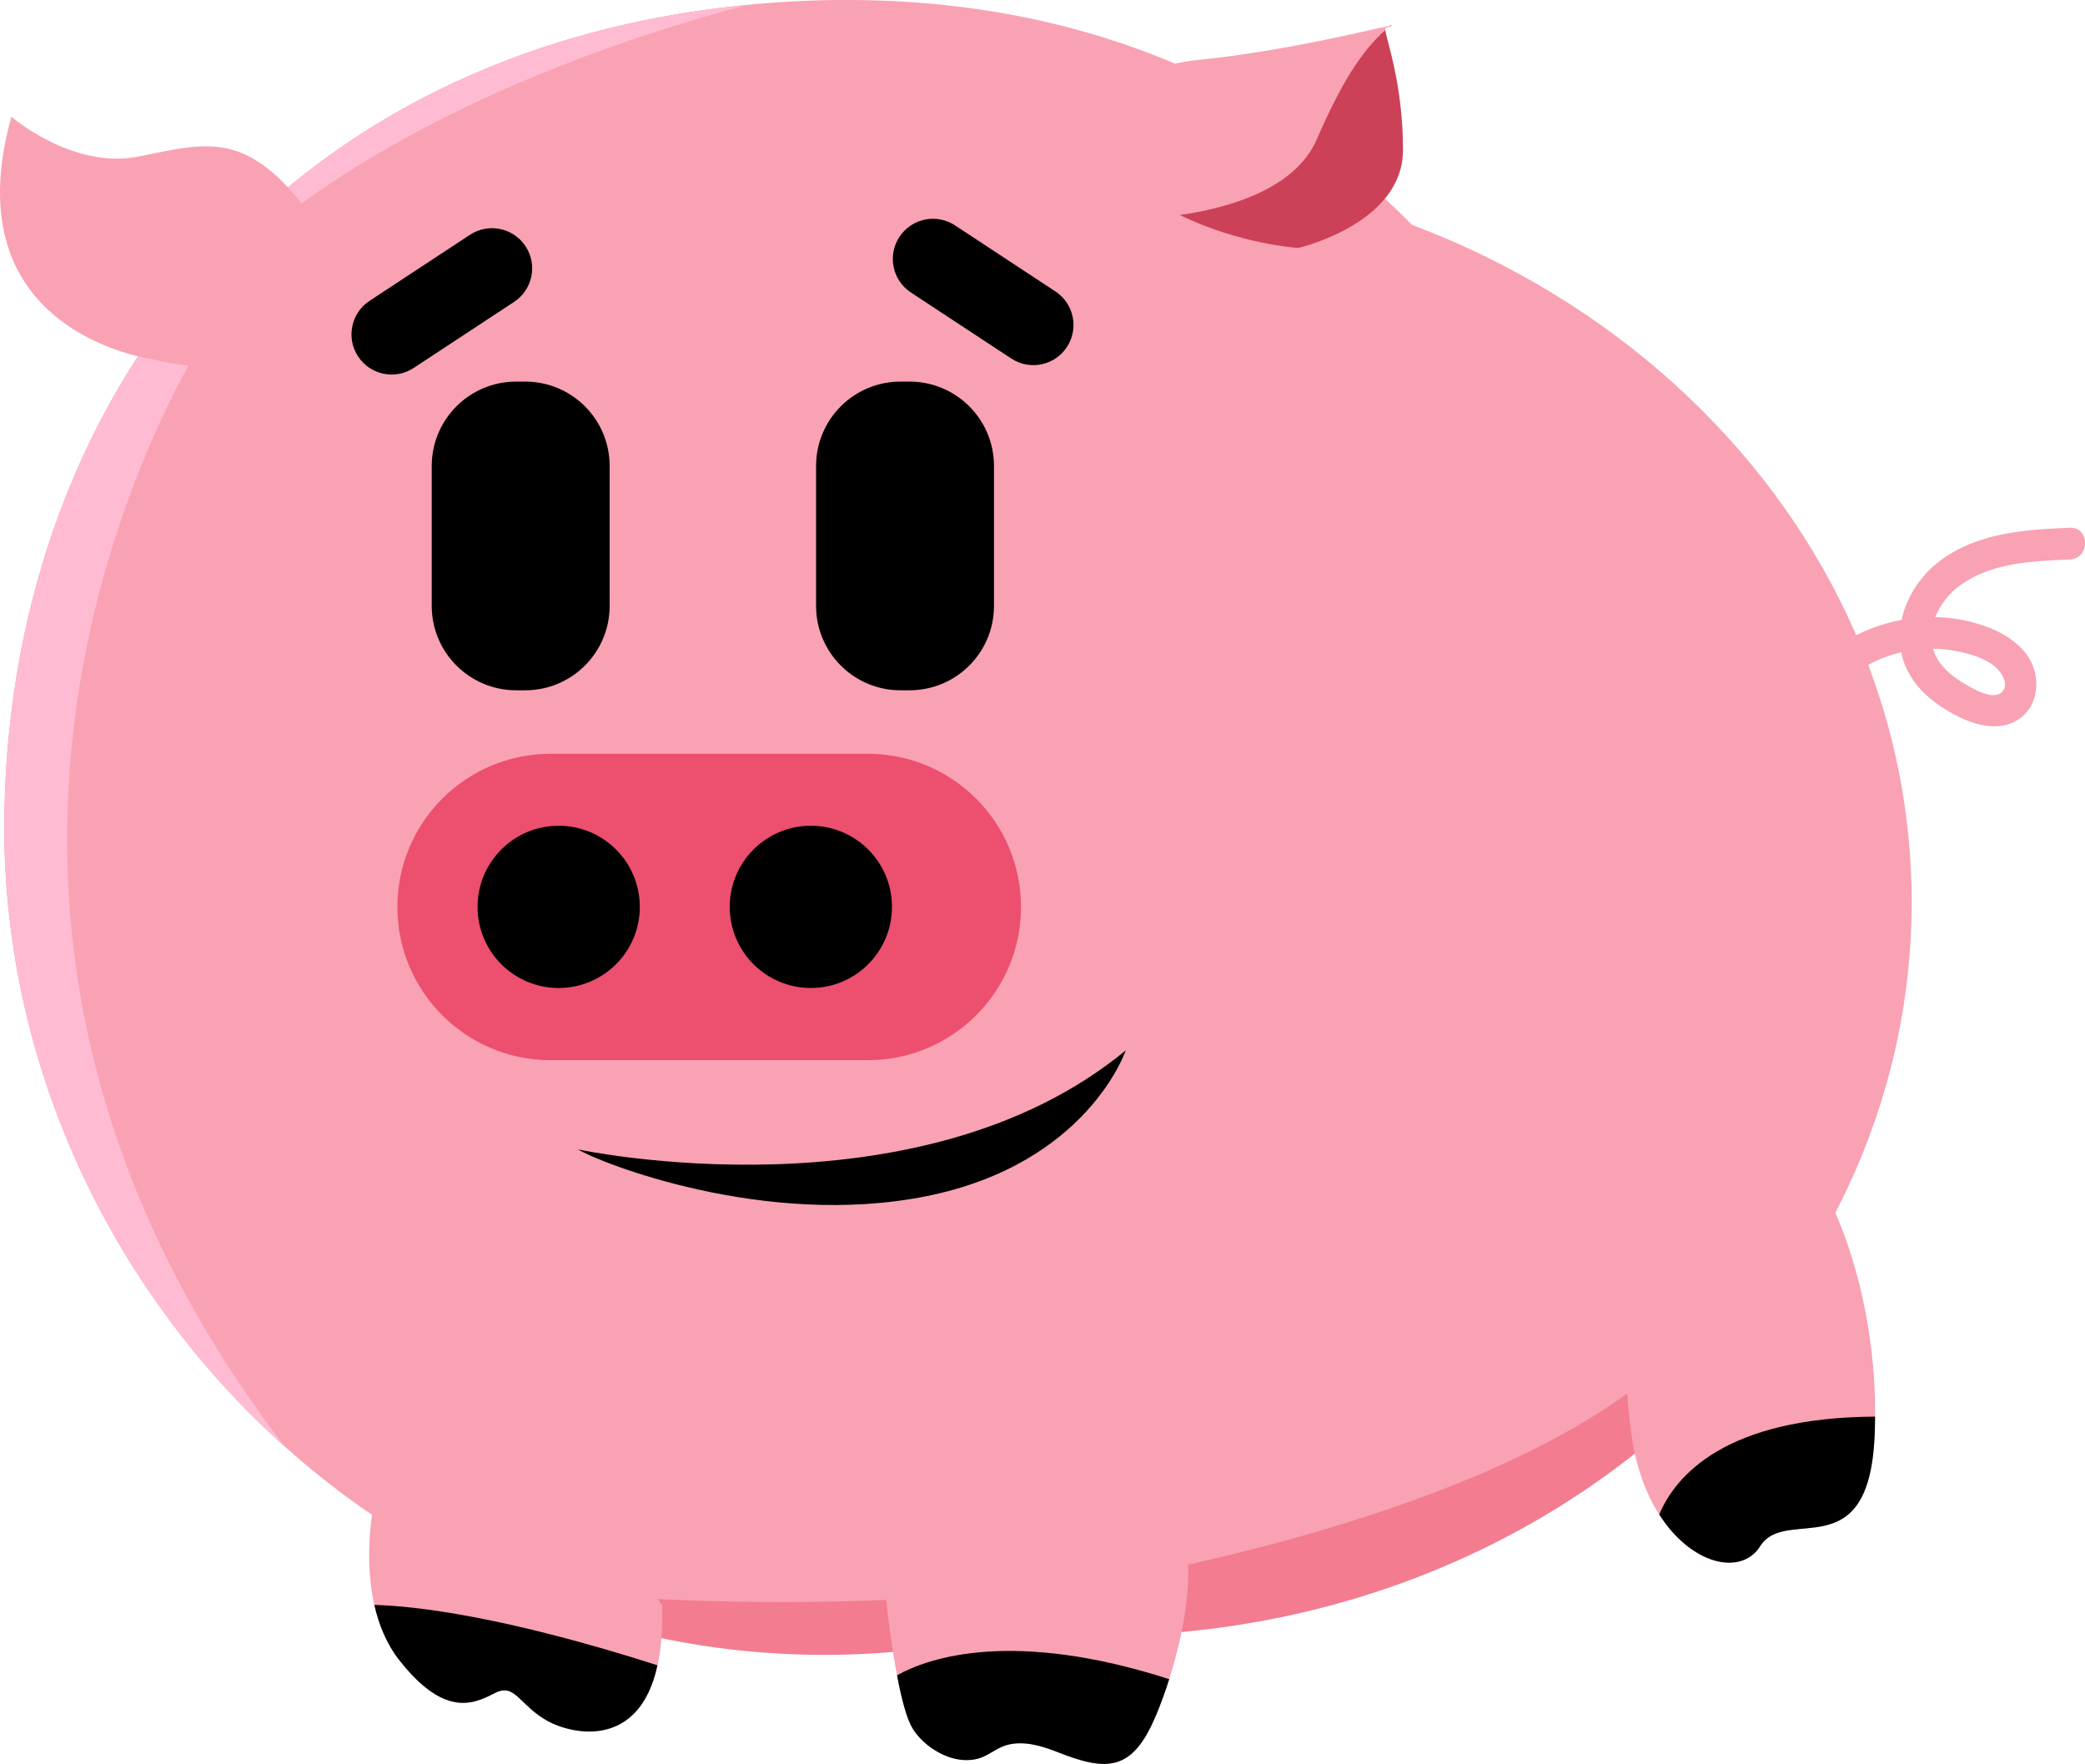
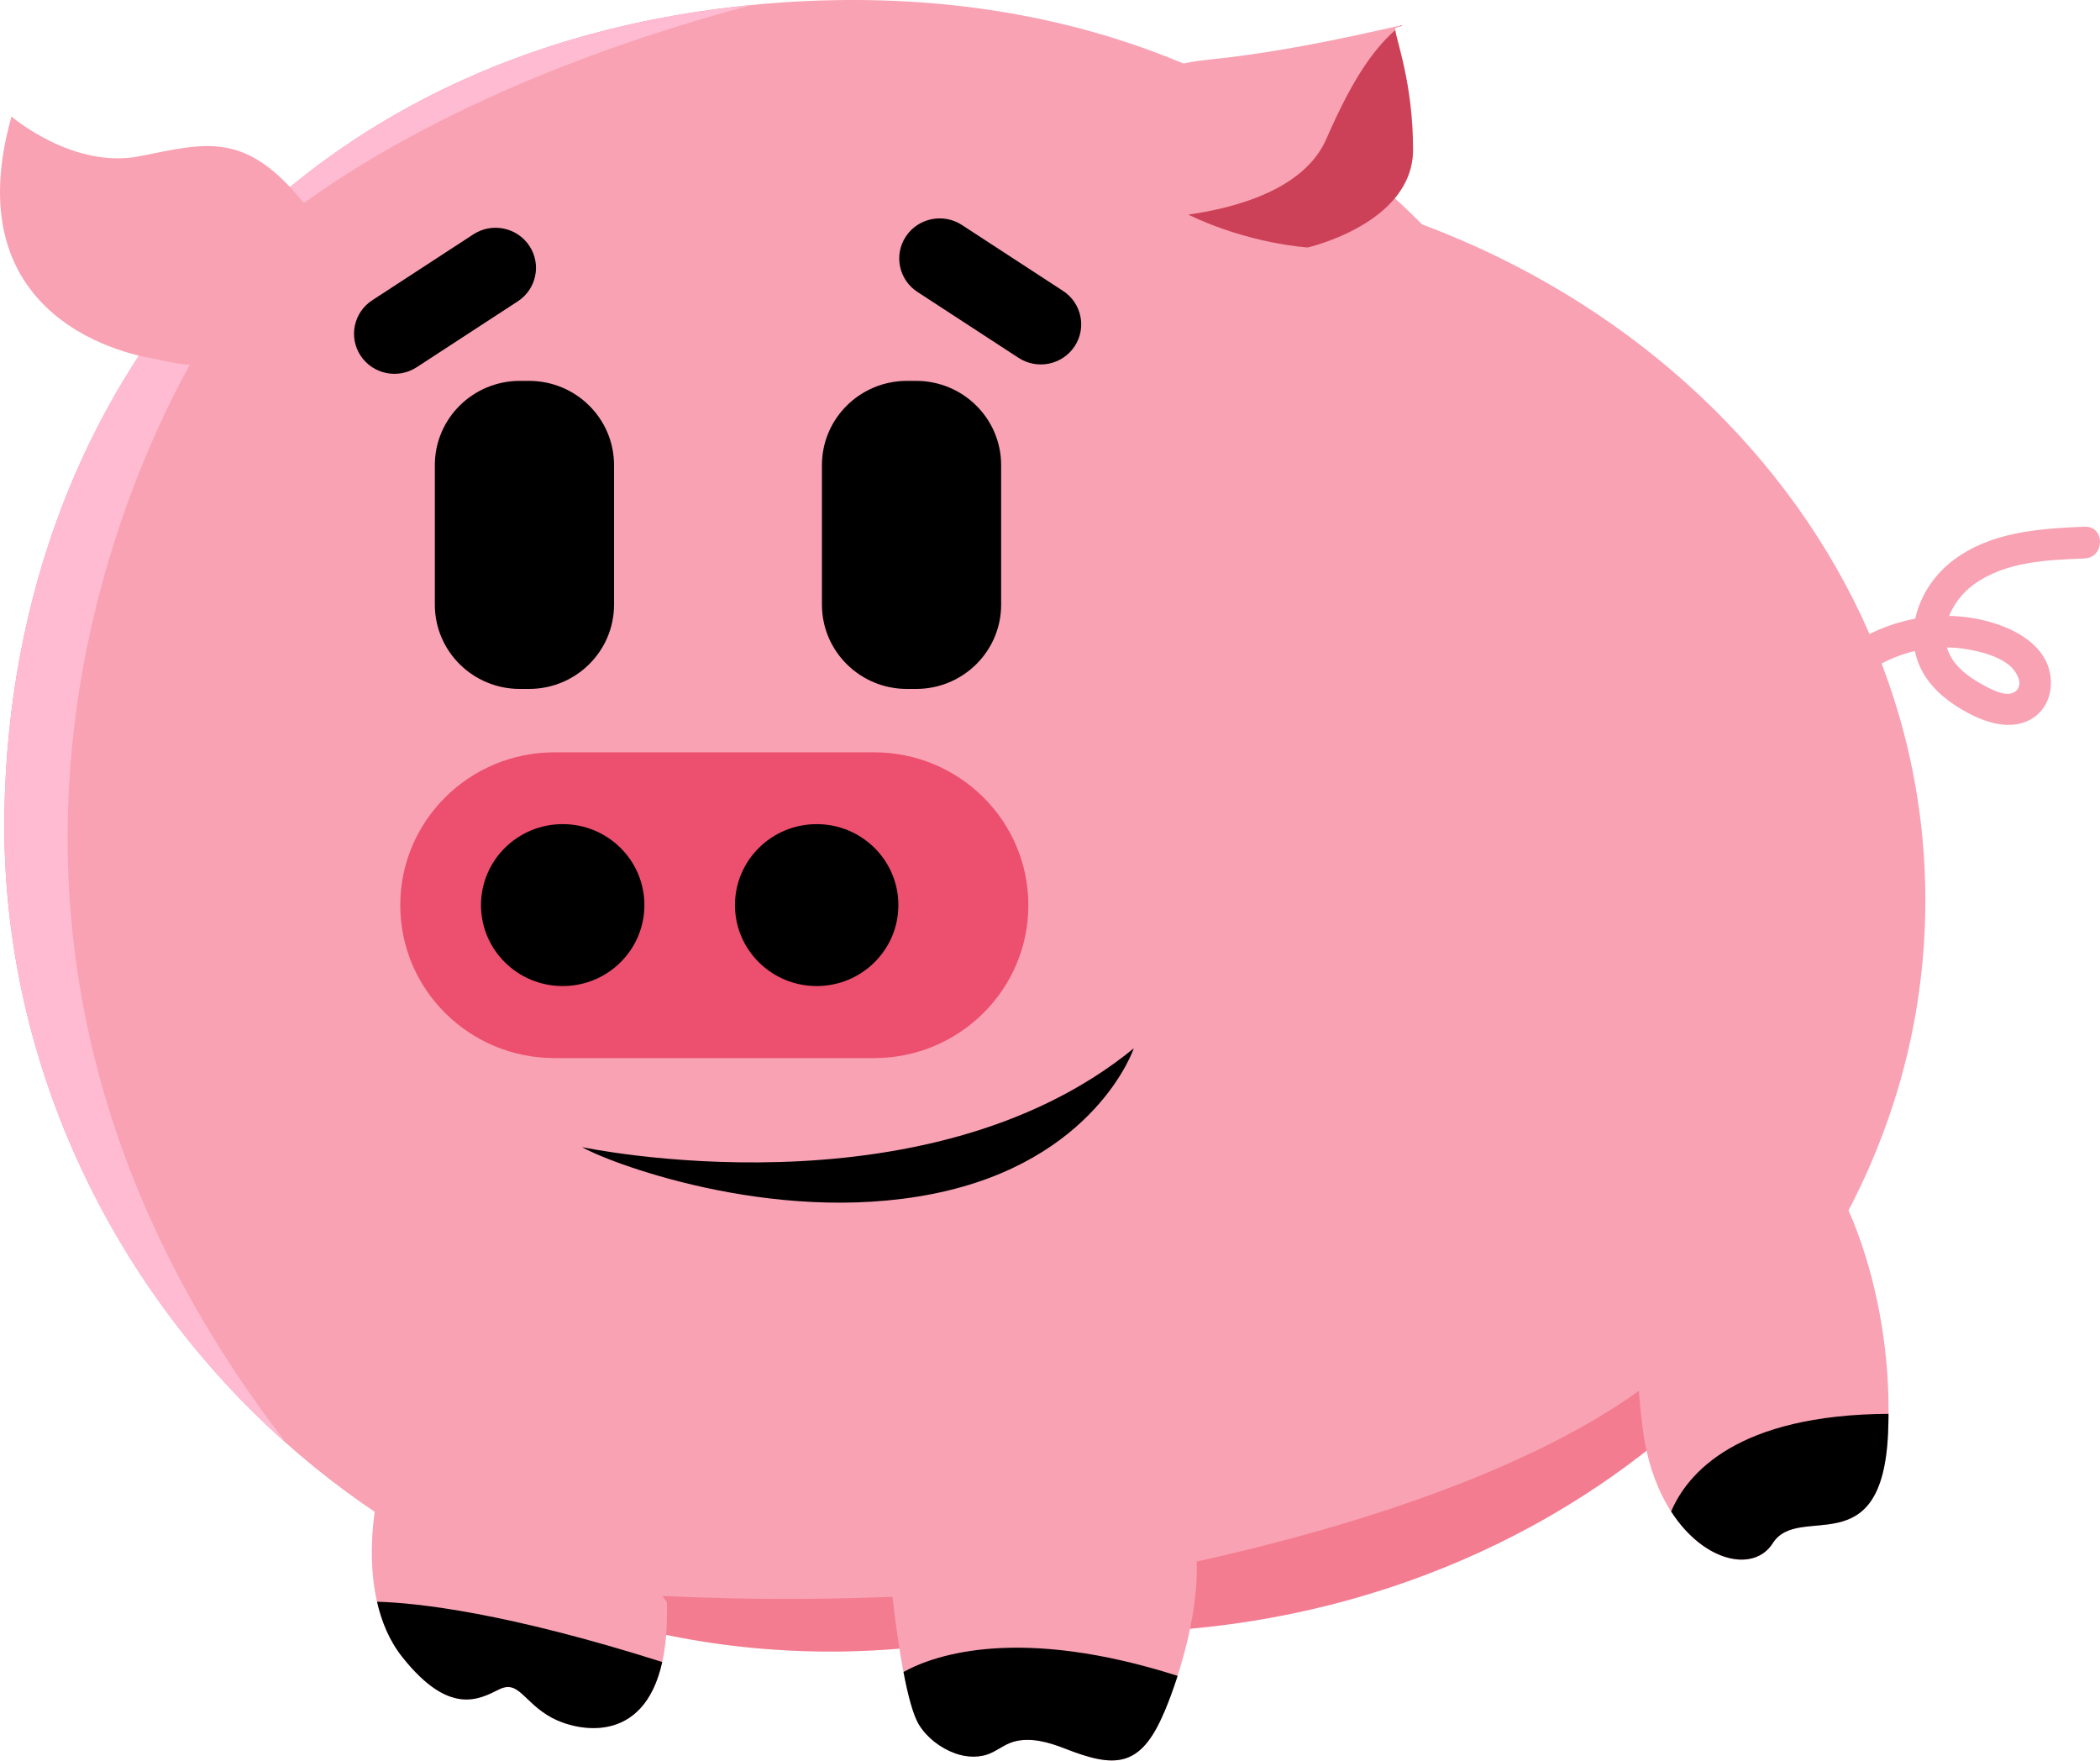
- <svg xmlns="http://www.w3.org/2000/svg" viewBox="0 0 279.38 236.35">
-   <defs>
-     <style>
+ <svg xmlns="http://www.w3.org/2000/svg" viewBox="0 0 251.547 210.83" version="1.1" id="svg23" width="251.547" height="210.83">
+   <defs id="defs1">
+     <style id="style1">
      .cls-1 {
        fill: #b40023;
      }

      .cls-2 {
        mix-blend-mode: hue;
      }

      .cls-2, .cls-3, .cls-4 {
        fill: #ee3156;
      }

      .cls-5, .cls-6 {
        fill: #f8a2b3;
      }

      .cls-7 {
        isolation: isolate;
      }

      .cls-3 {
        opacity: .3;
      }

      .cls-3, .cls-4, .cls-8 {
        mix-blend-mode: multiply;
      }

      .cls-6 {
        mix-blend-mode: overlay;
      }

      .cls-4 {
        opacity: .63;
      }

      .cls-8 {
        opacity: .6;
      }
    </style>
  </defs>
-   <g class="cls-7">
+   <g class="cls-7" id="g23" transform="matrix(0.9003533,0,0,0.8920247,0.00174338,0.0039457)">
    <g id="Capa_2" data-name="Capa 2">
      <g id="Layer_3" data-name="Layer 3">
-         <g>
-           <path class="cls-5" d="M249.98,89.27c3.54-2,7.79-2.82,11.82-2.09,1.89.34,4.04.9,5.55,2.16.84.7,1.97,2.48.83,3.45-1.2,1.03-3.63-.43-4.71-1.04-1.59-.91-3.13-2.06-4-3.71-1.8-3.42.27-7.49,3.13-9.58,4.22-3.09,9.71-3.28,14.73-3.49,2.73-.11,2.75-4.38,0-4.26-6.1.25-12.55.69-17.57,4.58-4.46,3.46-6.86,9.87-3.89,15.07,1.34,2.35,3.59,4.09,5.94,5.35s5.47,2.33,8.13.99,3.43-4.47,2.6-7.08-3.25-4.38-5.75-5.41c-6.11-2.51-13.27-1.84-18.98,1.39-2.39,1.35-.24,5.04,2.15,3.68h0Z" />
-           <path class="cls-5" d="M220.33,108.88c1.14,60.61-48.3,112.85-109.87,112.85-62.04,0-110.92-53.03-109.87-112.85C1.59,52.1,38.94,4.67,104.41.3c71.15-4.74,114.75,46.52,115.92,108.57Z" />
-           <ellipse class="cls-5" cx="147.22" cy="120.87" rx="108.93" ry="98.31" />
-           <path class="cls-5" d="M145.37,18.48s1.24-9.06,15.45-10.48c14.21-1.42,29.61-5.84,24.86-4.26-.53.18,2.31,6.39,2.31,16.34s-14.03,13.14-14.03,13.14c0,0-18.65-1.07-28.59-14.74Z" />
-           <g class="cls-8">
-             <path class="cls-1" d="M173.96,33.22s14.03-3.2,14.03-13.14c0-8.84-2.24-14.72-2.36-16.05-3.32,2.95-6.04,7.39-9.18,14.63-2.95,6.81-12.13,9.26-18.37,10.15,8.16,3.96,15.89,4.41,15.89,4.41Z" />
-             <path class="cls-1" d="M186.34,3.43c-.06.05-.12.1-.18.15.45-.16.5-.2.18-.15Z" />
+         <g id="g22">
+           <path class="cls-5" d="m 249.98,89.27 c 3.54,-2 7.79,-2.82 11.82,-2.09 1.89,0.34 4.04,0.9 5.55,2.16 0.84,0.7 1.97,2.48 0.83,3.45 -1.2,1.03 -3.63,-0.43 -4.71,-1.04 -1.59,-0.91 -3.13,-2.06 -4,-3.71 -1.8,-3.42 0.27,-7.49 3.13,-9.58 4.22,-3.09 9.71,-3.28 14.73,-3.49 2.73,-0.11 2.75,-4.38 0,-4.26 -6.1,0.25 -12.55,0.69 -17.57,4.58 -4.46,3.46 -6.86,9.87 -3.89,15.07 1.34,2.35 3.59,4.09 5.94,5.35 2.35,1.26 5.47,2.33 8.13,0.99 2.66,-1.34 3.43,-4.47 2.6,-7.08 -0.83,-2.61 -3.25,-4.38 -5.75,-5.41 -6.11,-2.51 -13.27,-1.84 -18.98,1.39 -2.39,1.35 -0.24,5.04 2.15,3.68 v 0 z" id="path1" />
+           <path class="cls-5" d="m 220.33,108.88 c 1.14,60.61 -48.3,112.85 -109.87,112.85 C 48.42,221.73 -0.46,168.7 0.59,108.88 1.59,52.1 38.94,4.67 104.41,0.3 175.56,-4.44 219.16,46.82 220.33,108.87 Z" id="path2" />
+           <ellipse class="cls-5" cx="147.22" cy="120.87" rx="108.93" ry="98.31" id="ellipse2" />
+           <path class="cls-5" d="m 145.37,18.48 c 0,0 1.24,-9.06 15.45,-10.48 14.21,-1.42 29.61,-5.84 24.86,-4.26 -0.53,0.18 2.31,6.39 2.31,16.34 0,9.95 -14.03,13.14 -14.03,13.14 0,0 -18.65,-1.07 -28.59,-14.74 z" id="path3" />
+           <g class="cls-8" id="g5">
+             <path class="cls-1" d="m 173.96,33.22 c 0,0 14.03,-3.2 14.03,-13.14 0,-8.84 -2.24,-14.72 -2.36,-16.05 -3.32,2.95 -6.04,7.39 -9.18,14.63 -2.95,6.81 -12.13,9.26 -18.37,10.15 8.16,3.96 15.89,4.41 15.89,4.41 z" id="path4" />
+             <path class="cls-1" d="m 186.34,3.43 c -0.06,0.05 -0.12,0.1 -0.18,0.15 0.45,-0.16 0.5,-0.2 0.18,-0.15 z" id="path5" />
          </g>
-           <path class="cls-3" d="M228.91,176.42c-18.48,24.63-74.34,33.87-76.32,34.75l1.6,7.79c26.97-1.54,51.27-11.93,69.38-27.99,3.57-8.2,5.34-14.55,5.34-14.55Z" />
-           <path class="cls-5" d="M245.64,161.91s6.32,12.51,5.55,30.45c-.77,17.93-11.87,9.29-15.35,14.84-3.48,5.55-15.22.65-17.29-15.35-2.06-16-1.42-41.28,27.09-29.93Z" />
-           <path d="M251.19,192.35c.04-.86.05-1.7.06-2.54-20.13.12-26.75,7.96-28.92,13.11,4.38,6.86,11.03,8.21,13.51,4.27,3.48-5.55,14.58,3.1,15.35-14.84Z" />
-           <rect x="53.82" y="26.95" width="10.76" height="26.86" rx="5.38" ry="5.38" transform="translate(60.4 -31.27) rotate(56.66)" />
-           <rect x="57.85" y="51.13" width="23.84" height="41.36" rx="11.31" ry="11.31" />
-           <rect x="109.35" y="51.13" width="23.84" height="41.36" rx="11.31" ry="11.31" />
-           <rect x="126.35" y="25.69" width="10.76" height="26.86" rx="5.38" ry="5.38" transform="translate(236.82 -49.43) rotate(123.34)" />
-           <path d="M77.41,154s45.52,9.77,73.43-13.26c0,0-5.06,15.17-26.68,19.53-21.63,4.36-43.95-4.53-46.74-6.28Z" />
-           <g>
-             <rect class="cls-4" x="53.25" y="101" width="83.56" height="41.05" rx="20.53" ry="20.53" />
-             <rect class="cls-2" x="53.25" y="101" width="83.56" height="41.05" rx="20.53" ry="20.53" />
+           <path class="cls-3" d="m 228.91,176.42 c -18.48,24.63 -74.34,33.87 -76.32,34.75 l 1.6,7.79 c 26.97,-1.54 51.27,-11.93 69.38,-27.99 3.57,-8.2 5.34,-14.55 5.34,-14.55 z" id="path6" />
+           <path class="cls-5" d="m 245.64,161.91 c 0,0 6.32,12.51 5.55,30.45 -0.77,17.93 -11.87,9.29 -15.35,14.84 -3.48,5.55 -15.22,0.65 -17.29,-15.35 -2.06,-16 -1.42,-41.28 27.09,-29.93 z" id="path7" />
+           <path d="m 251.19,192.35 c 0.04,-0.86 0.05,-1.7 0.06,-2.54 -20.13,0.12 -26.75,7.96 -28.92,13.11 4.38,6.86 11.03,8.21 13.51,4.27 3.48,-5.55 14.58,3.1 15.35,-14.84 z" id="path8" />
+           <rect x="53.82" y="26.95" width="10.76" height="26.86" rx="5.38" ry="5.38" transform="rotate(56.66,59.20096,40.3822)" id="rect8" />
+           <rect x="57.85" y="51.13" width="23.84" height="41.36" rx="11.31" ry="11.31" id="rect9" />
+           <rect x="109.35" y="51.13" width="23.84" height="41.36" rx="11.31" ry="11.31" id="rect10" />
+           <rect x="126.35" y="25.69" width="10.76" height="26.86" rx="5.38" ry="5.38" transform="rotate(123.34,131.7344,39.12221)" id="rect11" />
+           <path d="m 77.41,154 c 0,0 45.52,9.77 73.43,-13.26 0,0 -5.06,15.17 -26.68,19.53 -21.63,4.36 -43.95,-4.53 -46.74,-6.28 z" id="path11" />
+           <g id="g13">
+             <rect class="cls-4" x="53.25" y="101" width="83.56" height="41.05" rx="20.53" ry="20.53" id="rect12" />
+             <rect class="cls-2" x="53.25" y="101" width="83.56" height="41.05" rx="20.53" ry="20.53" id="rect13" />
          </g>
-           <circle cx="74.86" cy="121.51" r="10.87" />
-           <circle cx="108.65" cy="121.51" r="10.87" />
-           <path class="cls-6" d="M38.72,28.52C58.44,13.63,83.68,5.04,99.98.68c-26.21,2.58-47.7,12.2-63.91,26.59l2.64,1.26Z" />
-           <path class="cls-6" d="M28.74,43.11l.53-9.19C11.02,53.52,1.1,79.99.59,108.88c-.58,32.91,13.96,63.76,37.49,84.86C-21.38,116.02,28.74,43.11,28.74,43.11Z" />
-           <path class="cls-5" d="M20.53,48.14S-6.64,44.76,1.53,15.64c0,0,8.17,7.1,17.05,5.33,8.88-1.78,14.21-3.55,22.2,6.75,7.99,10.3-.71,25.39-20.24,20.42Z" />
-           <path class="cls-3" d="M81.88,213.88l.77,4.18c8.86,2.39,18.18,3.67,27.82,3.67,8.04,0,15.87-.9,23.4-2.58l25.58-9.73c-35.09,8-77.57,4.46-77.57,4.46Z" />
-           <g>
-             <path class="cls-5" d="M118.49,212.02s1.47,15.77,3.79,19.56c1.06,1.73,2.88,3.12,4.78,3.81,1.29.47,2.73.6,4.06.23,1.31-.37,2.35-1.37,3.67-1.77,2.25-.68,4.73.05,6.83.88,6.62,2.62,10.09,2.73,13.25-4.84,3.15-7.57,5.89-18.93,3.36-25.66-2.52-6.73-39.75-11.57-39.75,7.78Z" />
-             <path d="M154.88,229.9c.63-1.51,1.24-3.17,1.79-4.91-20.85-6.71-32.18-2.93-36.47-.52.57,3.04,1.27,5.8,2.08,7.11,1.06,1.73,2.88,3.12,4.78,3.81,1.29.47,2.73.6,4.06.23,1.31-.37,2.35-1.37,3.67-1.77,2.25-.68,4.73.05,6.83.88,6.62,2.62,10.09,2.73,13.25-4.84Z" />
+           <circle cx="74.86" cy="121.51" r="10.87" id="circle13" />
+           <circle cx="108.65" cy="121.51" r="10.87" id="circle14" />
+           <path class="cls-6" d="M 38.72,28.52 C 58.44,13.63 83.68,5.04 99.98,0.68 73.77,3.26 52.28,12.88 36.07,27.27 l 2.64,1.26 z" id="path14" />
+           <path class="cls-6" d="m 28.74,43.11 0.53,-9.19 C 11.02,53.52 1.1,79.99 0.59,108.88 0.01,141.79 14.55,172.64 38.08,193.74 -21.38,116.02 28.74,43.11 28.74,43.11 Z" id="path15" />
+           <path class="cls-5" d="m 20.53,48.14 c 0,0 -27.17,-3.38 -19,-32.5 0,0 8.17,7.1 17.05,5.33 8.88,-1.78 14.21,-3.55 22.2,6.75 7.99,10.3 -0.71,25.39 -20.24,20.42 z" id="path16" />
+           <path class="cls-3" d="m 81.88,213.88 0.77,4.18 c 8.86,2.39 18.18,3.67 27.82,3.67 8.04,0 15.87,-0.9 23.4,-2.58 l 25.58,-9.73 c -35.09,8 -77.57,4.46 -77.57,4.46 z" id="path17" />
+           <g id="g19">
+             <path class="cls-5" d="m 118.49,212.02 c 0,0 1.47,15.77 3.79,19.56 1.06,1.73 2.88,3.12 4.78,3.81 1.29,0.47 2.73,0.6 4.06,0.23 1.31,-0.37 2.35,-1.37 3.67,-1.77 2.25,-0.68 4.73,0.05 6.83,0.88 6.62,2.62 10.09,2.73 13.25,-4.84 3.15,-7.57 5.89,-18.93 3.36,-25.66 -2.52,-6.73 -39.75,-11.57 -39.75,7.78 z" id="path18" />
+             <path d="m 154.88,229.9 c 0.63,-1.51 1.24,-3.17 1.79,-4.91 -20.85,-6.71 -32.18,-2.93 -36.47,-0.52 0.57,3.04 1.27,5.8 2.08,7.11 1.06,1.73 2.88,3.12 4.78,3.81 1.29,0.47 2.73,0.6 4.06,0.23 1.31,-0.37 2.35,-1.37 3.67,-1.77 2.25,-0.68 4.73,0.05 6.83,0.88 6.62,2.62 10.09,2.73 13.25,-4.84 z" id="path19" />
          </g>
-           <g>
-             <path class="cls-5" d="M50.11,201.46s-2.84,13.06,3.41,21.01c6.25,7.95,10.22,5.68,12.87,4.35,2.65-1.32,3.22,1.7,7,3.79,3.79,2.08,15.9,4.73,15.33-15.52-1.94-2.87-5.67-7.51-11.89-10.91-11.9-6.51-23.83-3.52-26.72-2.71Z" />
-             <path d="M88.1,223.13c-20.6-6.59-32.51-7.95-37.94-8.09.59,2.61,1.62,5.21,3.36,7.42,6.25,7.95,10.22,5.68,12.87,4.35,2.65-1.32,3.22,1.7,7,3.79,3.18,1.75,12.24,3.89,14.71-7.48Z" />
+           <g id="g21">
+             <path class="cls-5" d="m 50.11,201.46 c 0,0 -2.84,13.06 3.41,21.01 6.25,7.95 10.22,5.68 12.87,4.35 2.65,-1.32 3.22,1.7 7,3.79 3.79,2.08 15.9,4.73 15.33,-15.52 -1.94,-2.87 -5.67,-7.51 -11.89,-10.91 -11.9,-6.51 -23.83,-3.52 -26.72,-2.71 z" id="path20" />
+             <path d="m 88.1,223.13 c -20.6,-6.59 -32.51,-7.95 -37.94,-8.09 0.59,2.61 1.62,5.21 3.36,7.42 6.25,7.95 10.22,5.68 12.87,4.35 2.65,-1.32 3.22,1.7 7,3.79 3.18,1.75 12.24,3.89 14.71,-7.48 z" id="path21" />
          </g>
        </g>
      </g>
    </g>
  </g>
</svg>
